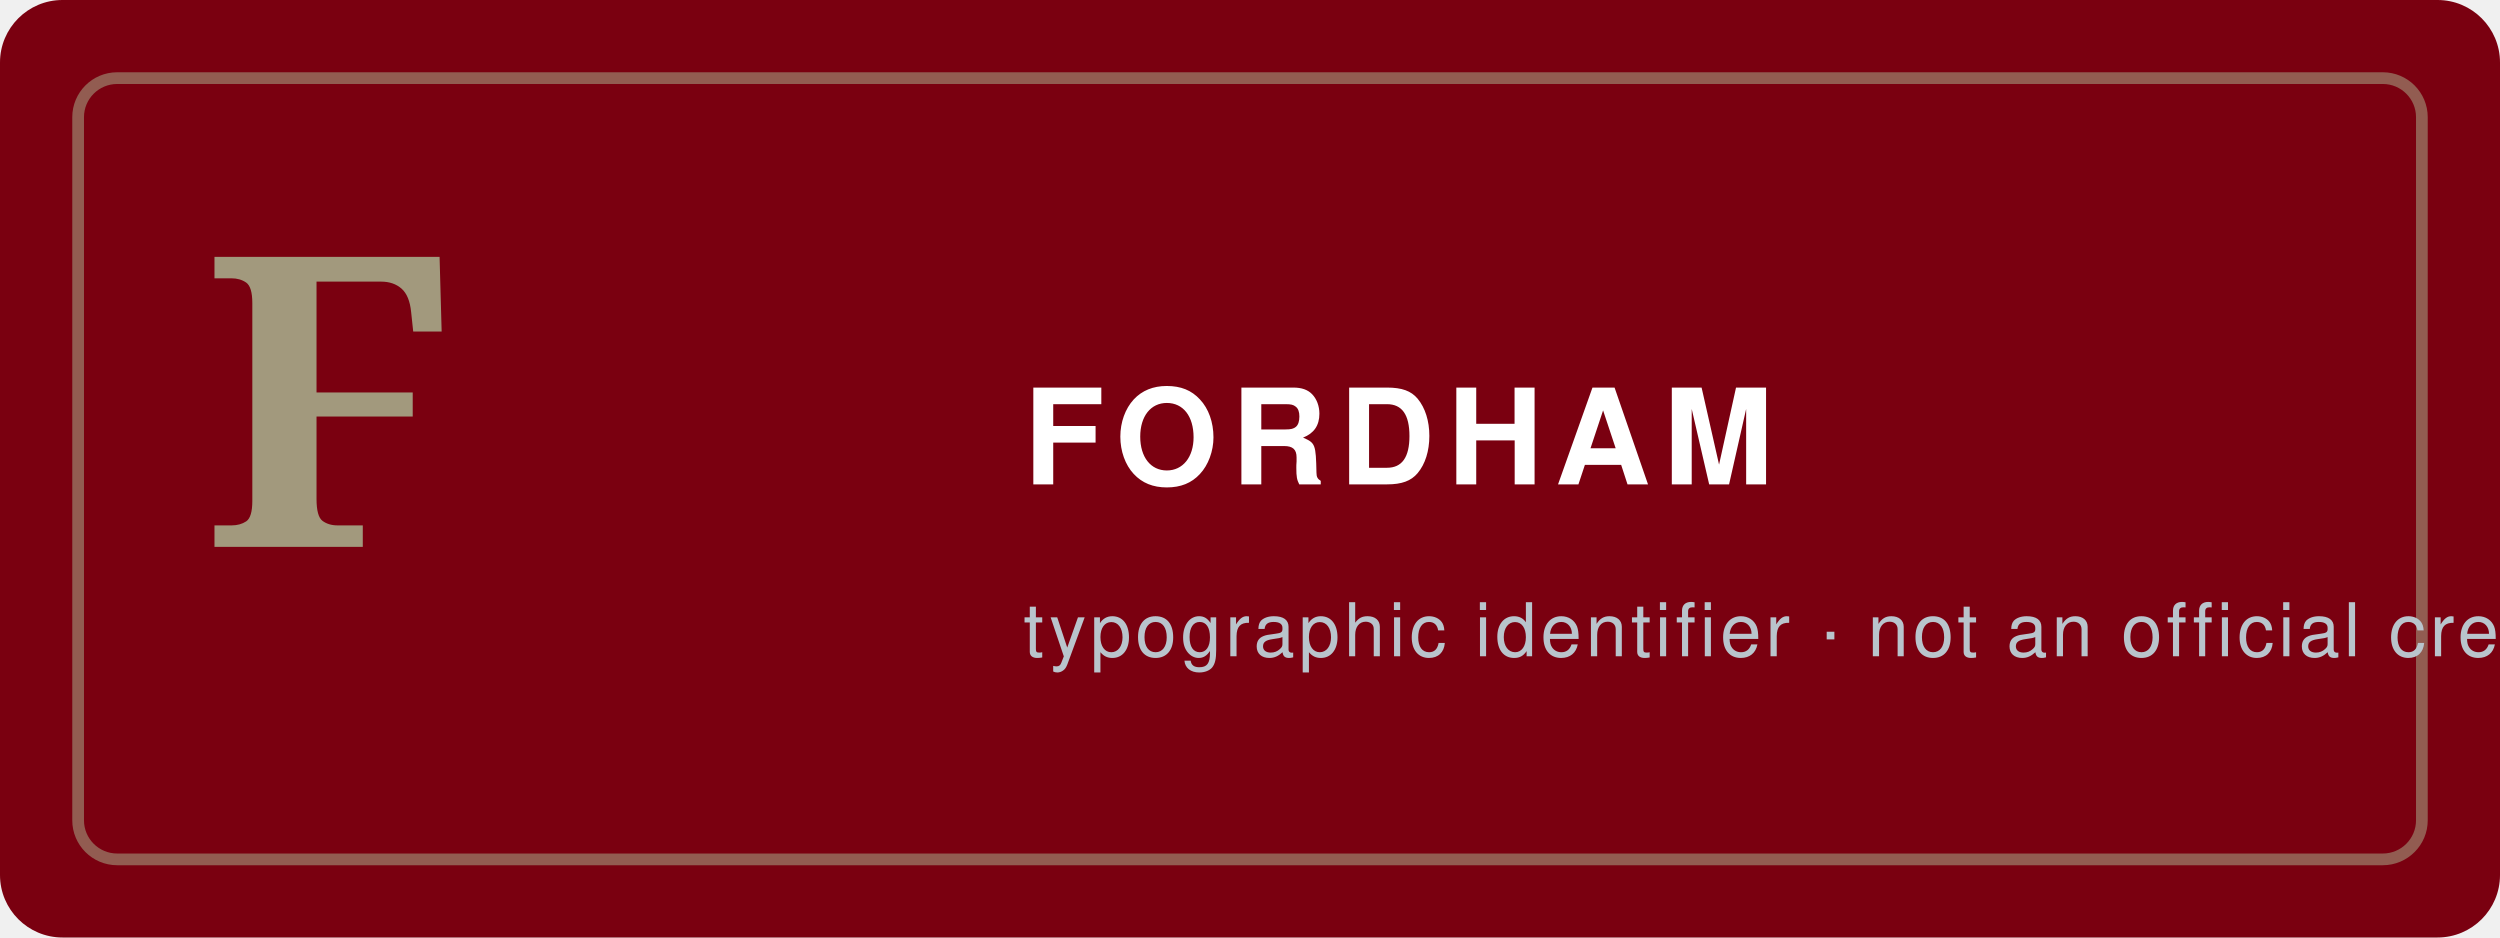
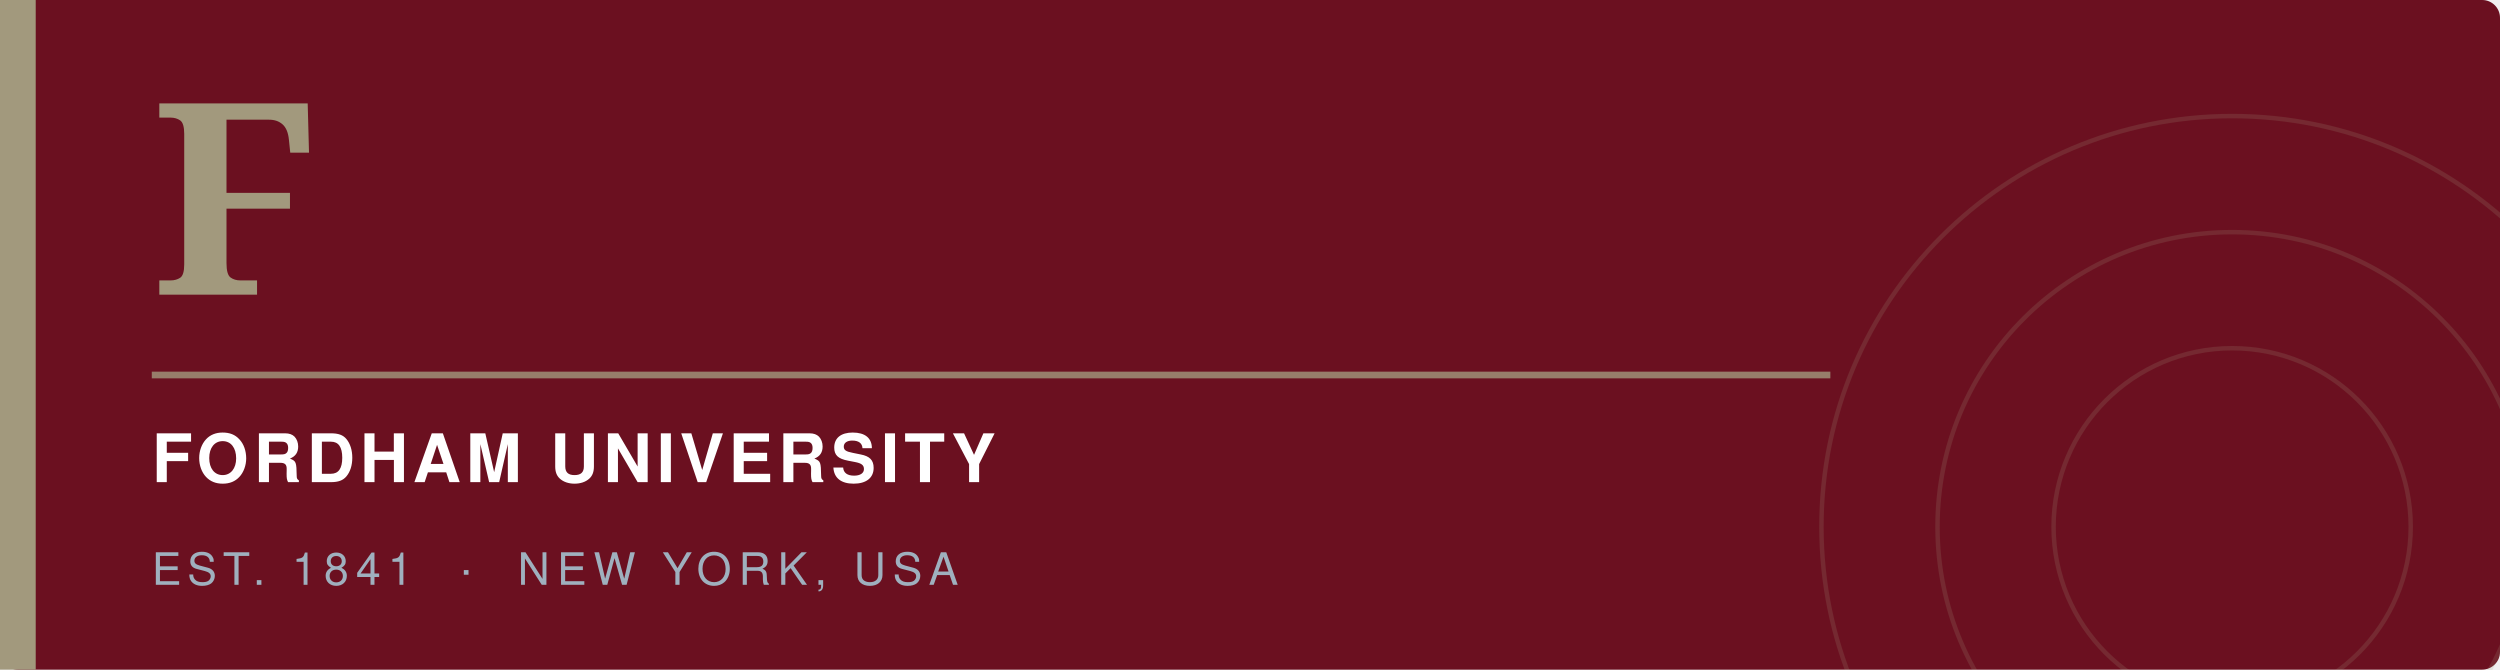
- <svg xmlns="http://www.w3.org/2000/svg" viewBox="0 0 320 120" width="320" height="120" role="img" aria-label="FORDHAM wordmark">
-   <rect width="320" height="120" rx="8" fill="#7A0010" />
-   <rect x="10" y="10" width="300" height="100" rx="5" fill="none" stroke="#A2997D" stroke-width="1.5" opacity="0.6" />
-   <text x="26" y="70" font-family="Georgia,serif" font-size="52" font-weight="700" fill="#A2997D">F</text>
-   <text x="131" y="62" font-family="Helvetica,Arial,sans-serif" font-size="17" font-weight="700" letter-spacing="1.6" fill="#FFFFFF">FORDHAM</text>
-   <text x="131" y="84" font-family="Helvetica,Arial,sans-serif" font-size="9.5" letter-spacing="0.5" fill="#B9C4CC">typographic identifier · not an official crest</text>
+ <svg xmlns="http://www.w3.org/2000/svg" viewBox="0 0 560 150" width="560" height="150" role="img" aria-label="FORDHAM UNIVERSITY nameplate">
+   <rect width="560" height="150" rx="4" fill="#6B1020" />
+   <rect x="0" y="0" width="8" height="150" fill="#A2997D" />
+   <g opacity="0.18">
+     <circle cx="500" cy="118" r="92" fill="none" stroke="#A2997D" stroke-width="1" />
+     <circle cx="500" cy="118" r="66" fill="none" stroke="#A2997D" stroke-width="1" />
+     <circle cx="500" cy="118" r="40" fill="none" stroke="#A2997D" stroke-width="1" />
+   </g>
+   <text x="34" y="66" font-family="Georgia,serif" font-size="60" font-weight="700" fill="#A2997D">F</text>
+   <line x1="34" y1="84" x2="410" y2="84" stroke="#A2997D" stroke-width="1.5" opacity="0.8" />
+   <text x="34" y="108" font-family="Helvetica,Arial,sans-serif" font-size="15" font-weight="700" letter-spacing="1.1" fill="#FFFFFF">FORDHAM UNIVERSITY</text>
+   <text x="34" y="131" font-family="Helvetica,Arial,sans-serif" font-size="10" letter-spacing="1.6" fill="#9FB0BE">EST. 1841  ·  NEW YORK, USA</text>
</svg>
